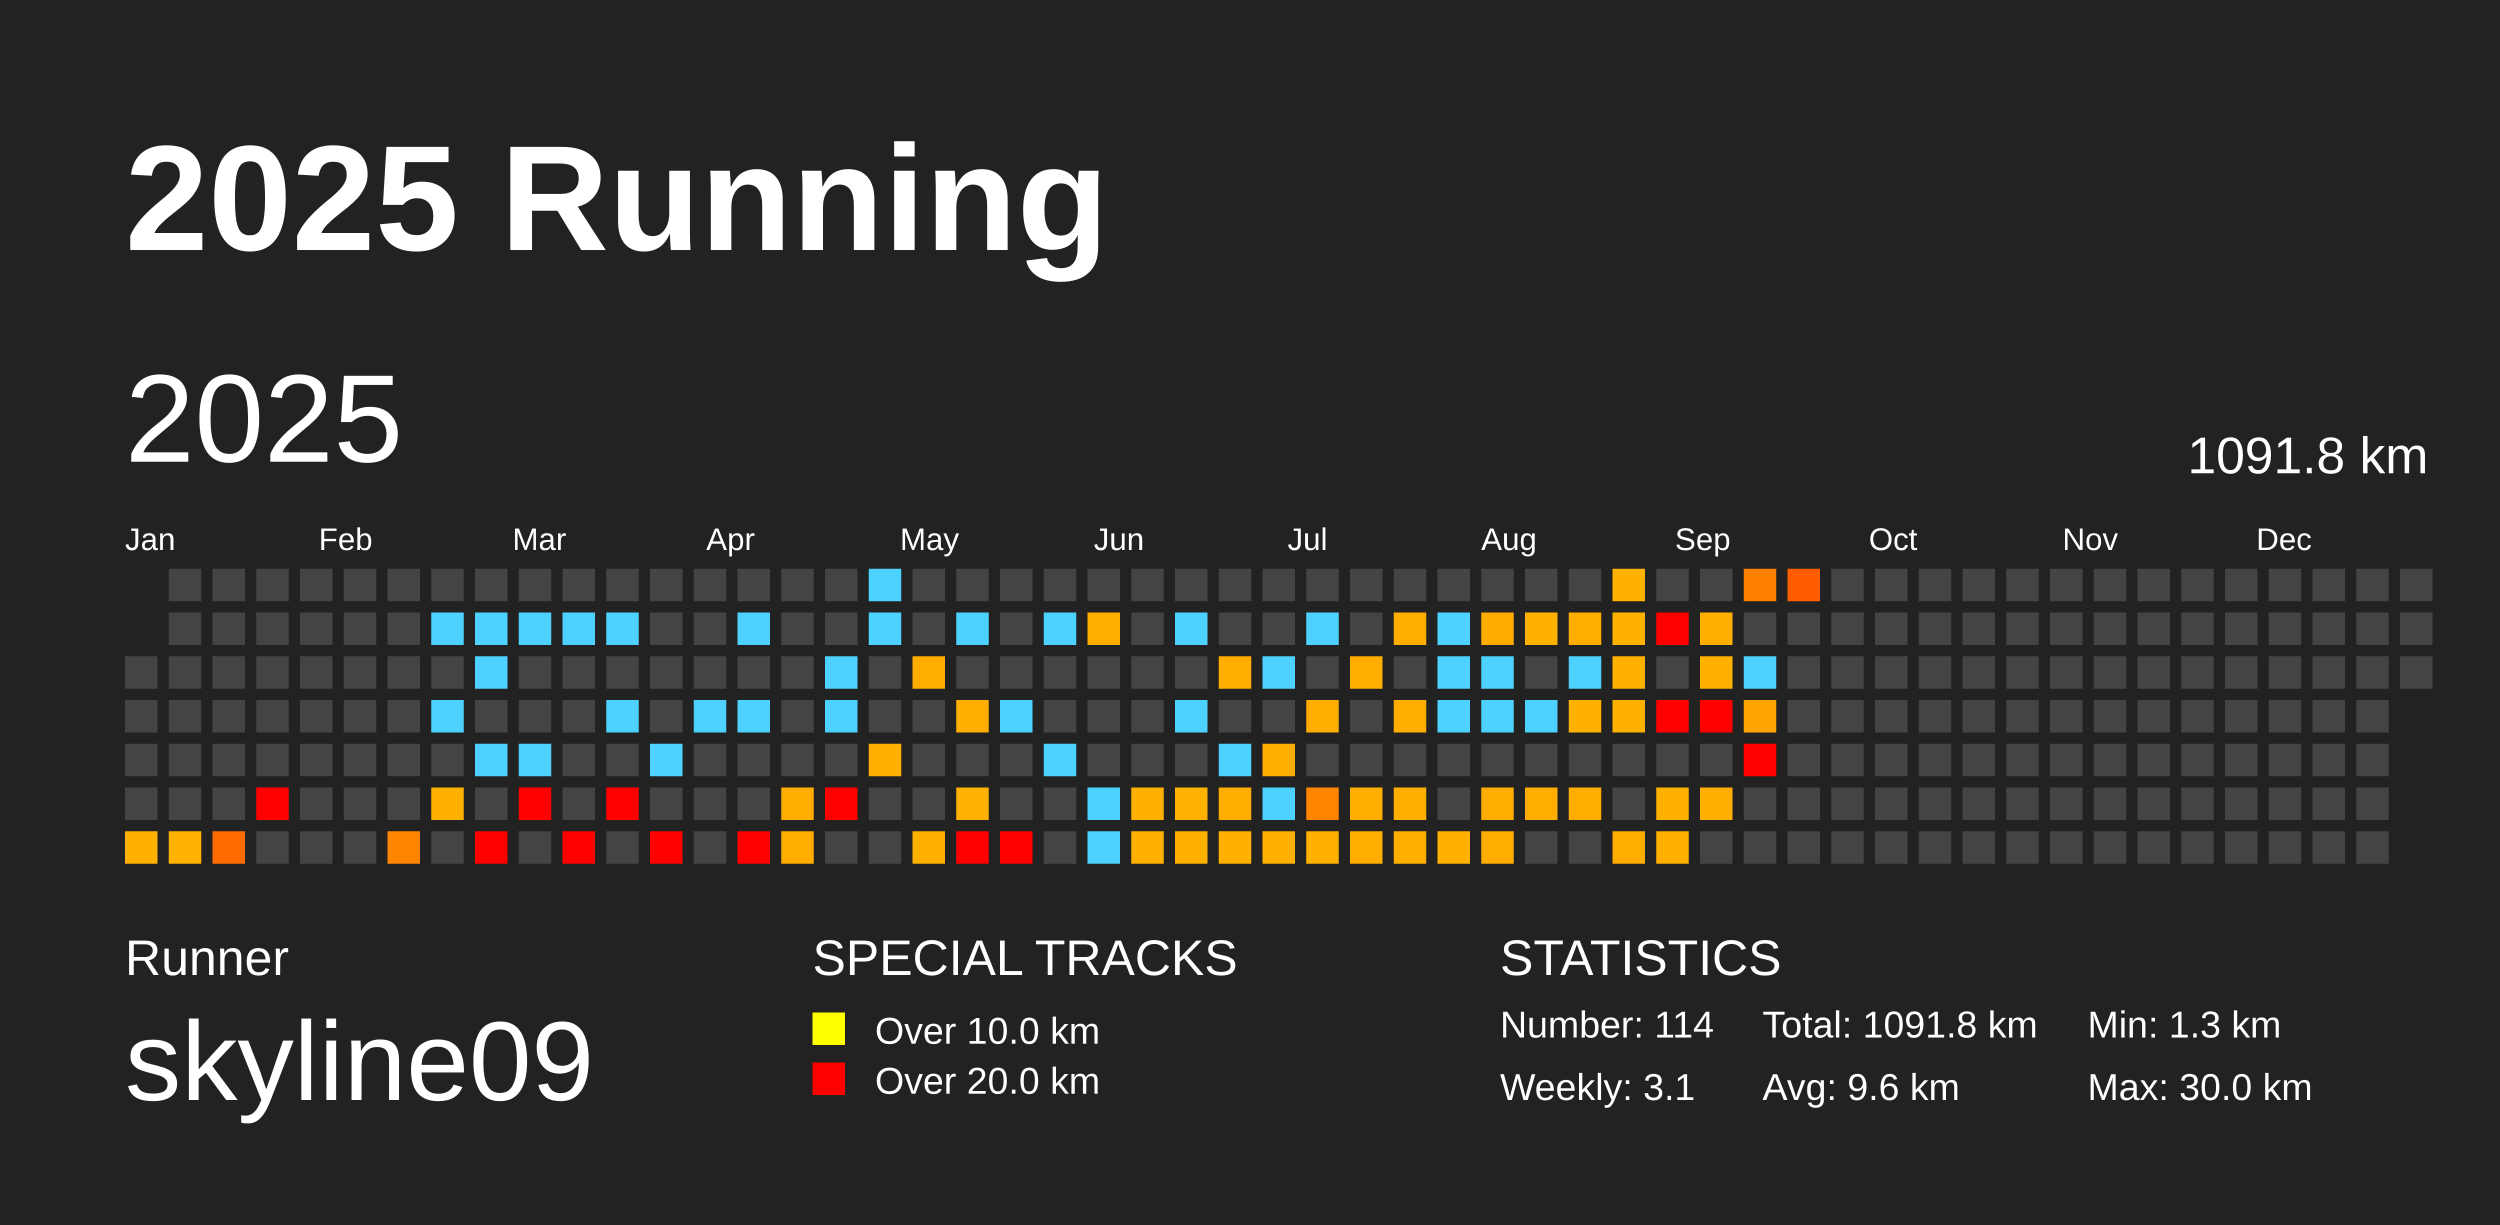
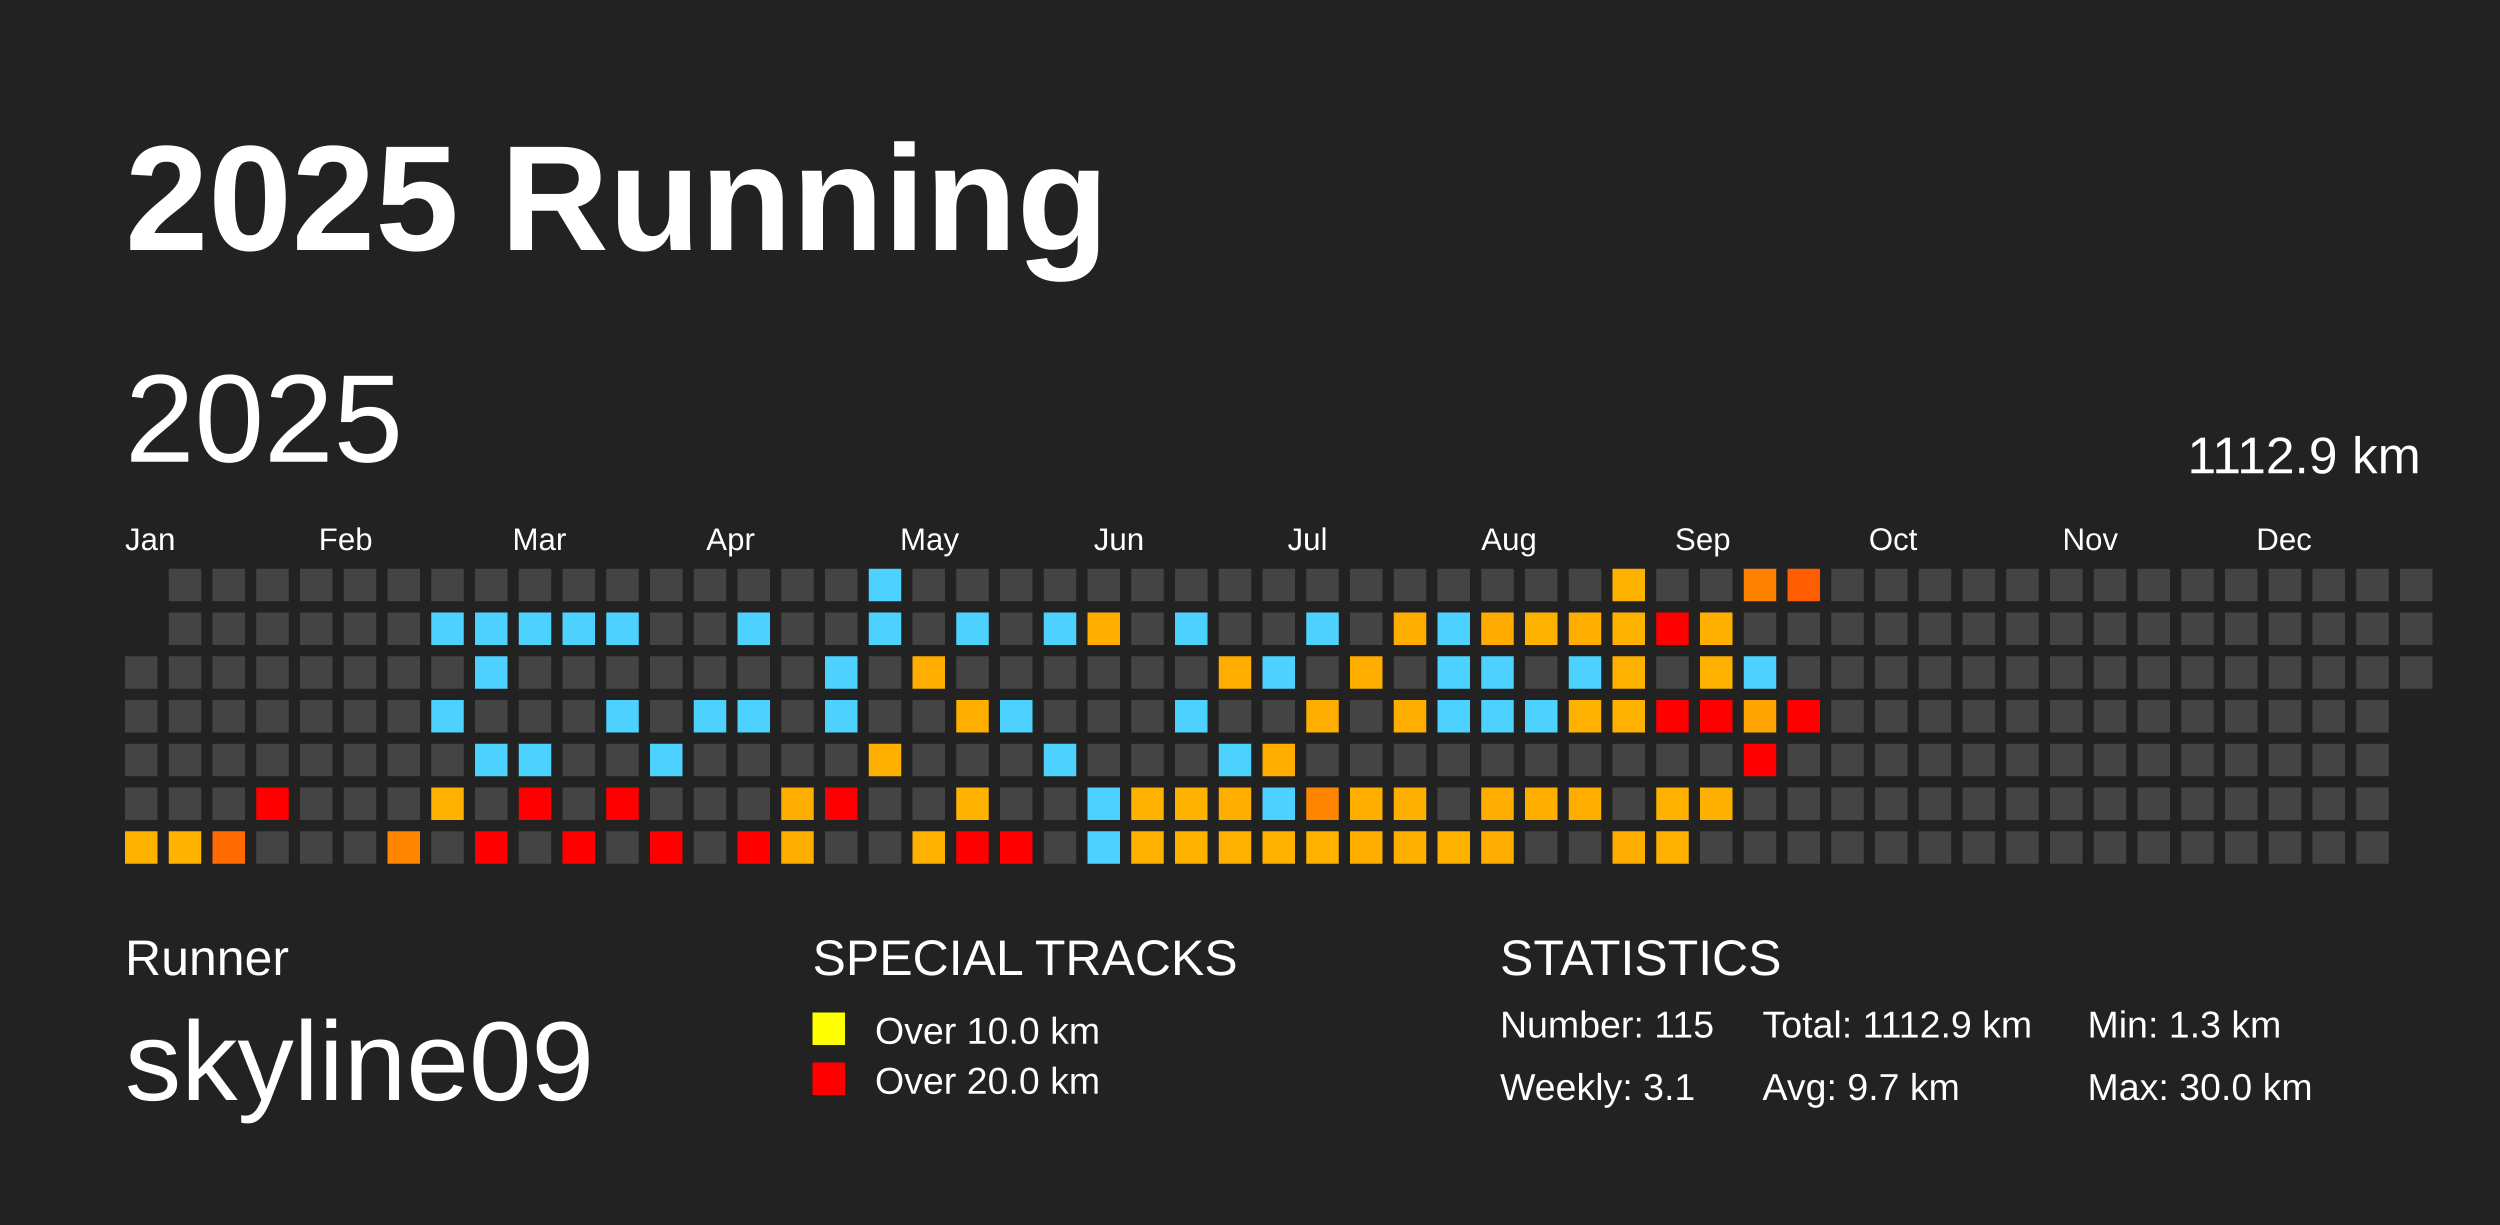
<svg xmlns="http://www.w3.org/2000/svg" baseProfile="full" height="98mm" version="1.1" viewBox="0,0,200,98" width="200mm">
  <defs />
  <rect fill="#222222" height="98" width="200" x="0" y="0" />
  <text fill="#FFFFFF" style="font-size:12px; font-family:Arial; font-weight:bold;" x="10" y="20">2025 Running</text>
  <text fill="#FFFFFF" style="font-size:4px; font-family:Arial" x="10" y="78">Runner</text>
  <text fill="#FFFFFF" style="font-size:9px; font-family:Arial" x="10" y="88">skyline09</text>
  <text fill="#FFFFFF" style="font-size:4px; font-family:Arial" x="65" y="78">SPECIAL TRACKS</text>
  <rect fill="yellow" height="2.6" width="2.6" x="65" y="81" />
  <text fill="#FFFFFF" style="font-size:3px; font-family:Arial" x="70" y="83.5">Over 10.0 km</text>
  <rect fill="red" height="2.6" width="2.6" x="65" y="85" />
  <text fill="#FFFFFF" style="font-size:3px; font-family:Arial" x="70" y="87.5">Over 20.0 km</text>
  <text fill="#FFFFFF" style="font-size:4px; font-family:Arial" x="120" y="78">STATISTICS</text>
-   <text fill="#FFFFFF" style="font-size:3px; font-family:Arial" x="120" y="83">Number: 114</text>
+   <text fill="#FFFFFF" style="font-size:3px; font-family:Arial" x="120" y="83">Number: 115</text>
  <text fill="#FFFFFF" style="font-size:3px; font-family:Arial" x="120" y="88">Weekly: 3.1</text>
-   <text fill="#FFFFFF" style="font-size:3px; font-family:Arial" x="141" y="83">Total: 1091.8 km</text>
-   <text fill="#FFFFFF" style="font-size:3px; font-family:Arial" x="141" y="88">Avg: 9.6 km</text>
+   <text fill="#FFFFFF" style="font-size:3px; font-family:Arial" x="141" y="83">Total: 1112.9 km</text>
+   <text fill="#FFFFFF" style="font-size:3px; font-family:Arial" x="141" y="88">Avg: 9.7 km</text>
  <text fill="#FFFFFF" style="font-size:3px; font-family:Arial" x="167" y="83">Min: 1.3 km</text>
  <text fill="#FFFFFF" style="font-size:3px; font-family:Arial" x="167" y="88">Max: 30.0 km</text>
  <text dominant-baseline="hanging" fill="#FFFFFF" style="font-size:10.0px; font-family:Arial;" x="10" y="30">2025</text>
-   <text dominant-baseline="hanging" fill="#FFFFFF" style="font-size:4.125px; font-family:Arial;" x="175" y="35">1091.8 km</text>
+   <text dominant-baseline="hanging" fill="#FFFFFF" style="font-size:4.125px; font-family:Arial;" x="175" y="35">1112.9 km</text>
  <text fill="#FFFFFF" style="font-size:2.5px; font-family:Arial" x="10.0" y="44">Jan</text>
  <text fill="#FFFFFF" style="font-size:2.5px; font-family:Arial" x="25.5" y="44">Feb</text>
  <text fill="#FFFFFF" style="font-size:2.5px; font-family:Arial" x="41.0" y="44">Mar</text>
  <text fill="#FFFFFF" style="font-size:2.5px; font-family:Arial" x="56.5" y="44">Apr</text>
  <text fill="#FFFFFF" style="font-size:2.5px; font-family:Arial" x="72.0" y="44">May</text>
  <text fill="#FFFFFF" style="font-size:2.5px; font-family:Arial" x="87.5" y="44">Jun</text>
  <text fill="#FFFFFF" style="font-size:2.5px; font-family:Arial" x="103.0" y="44">Jul</text>
  <text fill="#FFFFFF" style="font-size:2.5px; font-family:Arial" x="118.5" y="44">Aug</text>
  <text fill="#FFFFFF" style="font-size:2.5px; font-family:Arial" x="134.0" y="44">Sep</text>
  <text fill="#FFFFFF" style="font-size:2.5px; font-family:Arial" x="149.5" y="44">Oct</text>
  <text fill="#FFFFFF" style="font-size:2.5px; font-family:Arial" x="165.0" y="44">Nov</text>
  <text fill="#FFFFFF" style="font-size:2.5px; font-family:Arial" x="180.5" y="44">Dec</text>
  <rect fill="#444444" height="2.6" width="2.6" x="10.0" y="52.5" />
  <rect fill="#444444" height="2.6" width="2.6" x="10.0" y="56.0" />
  <rect fill="#444444" height="2.6" width="2.6" x="10.0" y="59.5" />
  <rect fill="#444444" height="2.6" width="2.6" x="10.0" y="63.0" />
  <rect fill="#ffb100" height="2.6" width="2.6" x="10.0" y="66.5" />
  <rect fill="#444444" height="2.6" width="2.6" x="13.5" y="45.5" />
  <rect fill="#444444" height="2.6" width="2.6" x="13.5" y="49.0" />
  <rect fill="#444444" height="2.6" width="2.6" x="13.5" y="52.5" />
  <rect fill="#444444" height="2.6" width="2.6" x="13.5" y="56.0" />
  <rect fill="#444444" height="2.6" width="2.6" x="13.5" y="59.5" />
  <rect fill="#444444" height="2.6" width="2.6" x="13.5" y="63.0" />
  <rect fill="#ffb200" height="2.6" width="2.6" x="13.5" y="66.5" />
  <rect fill="#444444" height="2.6" width="2.6" x="17.0" y="45.5" />
  <rect fill="#444444" height="2.6" width="2.6" x="17.0" y="49.0" />
  <rect fill="#444444" height="2.6" width="2.6" x="17.0" y="52.5" />
  <rect fill="#444444" height="2.6" width="2.6" x="17.0" y="56.0" />
  <rect fill="#444444" height="2.6" width="2.6" x="17.0" y="59.5" />
  <rect fill="#444444" height="2.6" width="2.6" x="17.0" y="63.0" />
  <rect fill="#ff6b00" height="2.6" width="2.6" x="17.0" y="66.5" />
  <rect fill="#444444" height="2.6" width="2.6" x="20.5" y="45.5" />
  <rect fill="#444444" height="2.6" width="2.6" x="20.5" y="49.0" />
  <rect fill="#444444" height="2.6" width="2.6" x="20.5" y="52.5" />
  <rect fill="#444444" height="2.6" width="2.6" x="20.5" y="56.0" />
  <rect fill="#444444" height="2.6" width="2.6" x="20.5" y="59.5" />
  <rect fill="red" height="2.6" width="2.6" x="20.5" y="63.0" />
  <rect fill="#444444" height="2.6" width="2.6" x="20.5" y="66.5" />
  <rect fill="#444444" height="2.6" width="2.6" x="24.0" y="45.5" />
  <rect fill="#444444" height="2.6" width="2.6" x="24.0" y="49.0" />
  <rect fill="#444444" height="2.6" width="2.6" x="24.0" y="52.5" />
  <rect fill="#444444" height="2.6" width="2.6" x="24.0" y="56.0" />
  <rect fill="#444444" height="2.6" width="2.6" x="24.0" y="59.5" />
  <rect fill="#444444" height="2.6" width="2.6" x="24.0" y="63.0" />
  <rect fill="#444444" height="2.6" width="2.6" x="24.0" y="66.5" />
  <rect fill="#444444" height="2.6" width="2.6" x="27.5" y="45.5" />
  <rect fill="#444444" height="2.6" width="2.6" x="27.5" y="49.0" />
  <rect fill="#444444" height="2.6" width="2.6" x="27.5" y="52.5" />
  <rect fill="#444444" height="2.6" width="2.6" x="27.5" y="56.0" />
  <rect fill="#444444" height="2.6" width="2.6" x="27.5" y="59.5" />
  <rect fill="#444444" height="2.6" width="2.6" x="27.5" y="63.0" />
  <rect fill="#444444" height="2.6" width="2.6" x="27.5" y="66.5" />
  <rect fill="#444444" height="2.6" width="2.6" x="31.0" y="45.5" />
  <rect fill="#444444" height="2.6" width="2.6" x="31.0" y="49.0" />
  <rect fill="#444444" height="2.6" width="2.6" x="31.0" y="52.5" />
  <rect fill="#444444" height="2.6" width="2.6" x="31.0" y="56.0" />
  <rect fill="#444444" height="2.6" width="2.6" x="31.0" y="59.5" />
  <rect fill="#444444" height="2.6" width="2.6" x="31.0" y="63.0" />
  <rect fill="#ff8500" height="2.6" width="2.6" x="31.0" y="66.5" />
  <rect fill="#444444" height="2.6" width="2.6" x="34.5" y="45.5" />
  <rect fill="#4dd2ff" height="2.6" width="2.6" x="34.5" y="49.0" />
  <rect fill="#444444" height="2.6" width="2.6" x="34.5" y="52.5" />
  <rect fill="#4dd2ff" height="2.6" width="2.6" x="34.5" y="56.0" />
  <rect fill="#444444" height="2.6" width="2.6" x="34.5" y="59.5" />
  <rect fill="#ffb100" height="2.6" width="2.6" x="34.5" y="63.0" />
  <rect fill="#444444" height="2.6" width="2.6" x="34.5" y="66.5" />
  <rect fill="#444444" height="2.6" width="2.6" x="38.0" y="45.5" />
  <rect fill="#4dd2ff" height="2.6" width="2.6" x="38.0" y="49.0" />
  <rect fill="#4dd2ff" height="2.6" width="2.6" x="38.0" y="52.5" />
  <rect fill="#444444" height="2.6" width="2.6" x="38.0" y="56.0" />
  <rect fill="#4dd2ff" height="2.6" width="2.6" x="38.0" y="59.5" />
  <rect fill="#444444" height="2.6" width="2.6" x="38.0" y="63.0" />
  <rect fill="red" height="2.6" width="2.6" x="38.0" y="66.5" />
  <rect fill="#444444" height="2.6" width="2.6" x="41.5" y="45.5" />
  <rect fill="#4dd2ff" height="2.6" width="2.6" x="41.5" y="49.0" />
  <rect fill="#444444" height="2.6" width="2.6" x="41.5" y="52.5" />
  <rect fill="#444444" height="2.6" width="2.6" x="41.5" y="56.0" />
  <rect fill="#4dd2ff" height="2.6" width="2.6" x="41.5" y="59.5" />
  <rect fill="red" height="2.6" width="2.6" x="41.5" y="63.0" />
  <rect fill="#444444" height="2.6" width="2.6" x="41.5" y="66.5" />
  <rect fill="#444444" height="2.6" width="2.6" x="45.0" y="45.5" />
  <rect fill="#4dd2ff" height="2.6" width="2.6" x="45.0" y="49.0" />
  <rect fill="#444444" height="2.6" width="2.6" x="45.0" y="52.5" />
  <rect fill="#444444" height="2.6" width="2.6" x="45.0" y="56.0" />
  <rect fill="#444444" height="2.6" width="2.6" x="45.0" y="59.5" />
  <rect fill="#444444" height="2.6" width="2.6" x="45.0" y="63.0" />
  <rect fill="red" height="2.6" width="2.6" x="45.0" y="66.5" />
  <rect fill="#444444" height="2.6" width="2.6" x="48.5" y="45.5" />
  <rect fill="#4dd2ff" height="2.6" width="2.6" x="48.5" y="49.0" />
  <rect fill="#444444" height="2.6" width="2.6" x="48.5" y="52.5" />
  <rect fill="#4dd2ff" height="2.6" width="2.6" x="48.5" y="56.0" />
  <rect fill="#444444" height="2.6" width="2.6" x="48.5" y="59.5" />
  <rect fill="red" height="2.6" width="2.6" x="48.5" y="63.0" />
  <rect fill="#444444" height="2.6" width="2.6" x="48.5" y="66.5" />
  <rect fill="#444444" height="2.6" width="2.6" x="52.0" y="45.5" />
  <rect fill="#444444" height="2.6" width="2.6" x="52.0" y="49.0" />
  <rect fill="#444444" height="2.6" width="2.6" x="52.0" y="52.5" />
  <rect fill="#444444" height="2.6" width="2.6" x="52.0" y="56.0" />
  <rect fill="#4dd2ff" height="2.6" width="2.6" x="52.0" y="59.5" />
  <rect fill="#444444" height="2.6" width="2.6" x="52.0" y="63.0" />
  <rect fill="red" height="2.6" width="2.6" x="52.0" y="66.5" />
  <rect fill="#444444" height="2.6" width="2.6" x="55.5" y="45.5" />
  <rect fill="#444444" height="2.6" width="2.6" x="55.5" y="49.0" />
  <rect fill="#444444" height="2.6" width="2.6" x="55.5" y="52.5" />
  <rect fill="#4dd2ff" height="2.6" width="2.6" x="55.5" y="56.0" />
  <rect fill="#444444" height="2.6" width="2.6" x="55.5" y="59.5" />
  <rect fill="#444444" height="2.6" width="2.6" x="55.5" y="63.0" />
  <rect fill="#444444" height="2.6" width="2.6" x="55.5" y="66.5" />
  <rect fill="#444444" height="2.6" width="2.6" x="59.0" y="45.5" />
  <rect fill="#4dd2ff" height="2.6" width="2.6" x="59.0" y="49.0" />
  <rect fill="#444444" height="2.6" width="2.6" x="59.0" y="52.5" />
  <rect fill="#4dd2ff" height="2.6" width="2.6" x="59.0" y="56.0" />
  <rect fill="#444444" height="2.6" width="2.6" x="59.0" y="59.5" />
  <rect fill="#444444" height="2.6" width="2.6" x="59.0" y="63.0" />
  <rect fill="red" height="2.6" width="2.6" x="59.0" y="66.5" />
  <rect fill="#444444" height="2.6" width="2.6" x="62.5" y="45.5" />
  <rect fill="#444444" height="2.6" width="2.6" x="62.5" y="49.0" />
  <rect fill="#444444" height="2.6" width="2.6" x="62.5" y="52.5" />
  <rect fill="#444444" height="2.6" width="2.6" x="62.5" y="56.0" />
  <rect fill="#444444" height="2.6" width="2.6" x="62.5" y="59.5" />
  <rect fill="#ffad00" height="2.6" width="2.6" x="62.5" y="63.0" />
  <rect fill="#ffae00" height="2.6" width="2.6" x="62.5" y="66.5" />
  <rect fill="#444444" height="2.6" width="2.6" x="66.0" y="45.5" />
  <rect fill="#444444" height="2.6" width="2.6" x="66.0" y="49.0" />
  <rect fill="#4dd2ff" height="2.6" width="2.6" x="66.0" y="52.5" />
  <rect fill="#4dd2ff" height="2.6" width="2.6" x="66.0" y="56.0" />
  <rect fill="#444444" height="2.6" width="2.6" x="66.0" y="59.5" />
  <rect fill="red" height="2.6" width="2.6" x="66.0" y="63.0" />
  <rect fill="#444444" height="2.6" width="2.6" x="66.0" y="66.5" />
  <rect fill="#4dd2ff" height="2.6" width="2.6" x="69.5" y="45.5" />
  <rect fill="#4dd2ff" height="2.6" width="2.6" x="69.5" y="49.0" />
  <rect fill="#444444" height="2.6" width="2.6" x="69.5" y="52.5" />
  <rect fill="#444444" height="2.6" width="2.6" x="69.5" y="56.0" />
  <rect fill="#ffaf00" height="2.6" width="2.6" x="69.5" y="59.5" />
  <rect fill="#444444" height="2.6" width="2.6" x="69.5" y="63.0" />
  <rect fill="#444444" height="2.6" width="2.6" x="69.5" y="66.5" />
  <rect fill="#444444" height="2.6" width="2.6" x="73.0" y="45.5" />
  <rect fill="#444444" height="2.6" width="2.6" x="73.0" y="49.0" />
  <rect fill="#ffae00" height="2.6" width="2.6" x="73.0" y="52.5" />
  <rect fill="#444444" height="2.6" width="2.6" x="73.0" y="56.0" />
  <rect fill="#444444" height="2.6" width="2.6" x="73.0" y="59.5" />
  <rect fill="#444444" height="2.6" width="2.6" x="73.0" y="63.0" />
  <rect fill="#ffb100" height="2.6" width="2.6" x="73.0" y="66.5" />
  <rect fill="#444444" height="2.6" width="2.6" x="76.5" y="45.5" />
  <rect fill="#4dd2ff" height="2.6" width="2.6" x="76.5" y="49.0" />
  <rect fill="#444444" height="2.6" width="2.6" x="76.5" y="52.5" />
  <rect fill="#ffae00" height="2.6" width="2.6" x="76.5" y="56.0" />
  <rect fill="#444444" height="2.6" width="2.6" x="76.5" y="59.5" />
  <rect fill="#ffb200" height="2.6" width="2.6" x="76.5" y="63.0" />
  <rect fill="red" height="2.6" width="2.6" x="76.5" y="66.5" />
  <rect fill="#444444" height="2.6" width="2.6" x="80.0" y="45.5" />
  <rect fill="#444444" height="2.6" width="2.6" x="80.0" y="49.0" />
  <rect fill="#444444" height="2.6" width="2.6" x="80.0" y="52.5" />
  <rect fill="#4dd2ff" height="2.6" width="2.6" x="80.0" y="56.0" />
  <rect fill="#444444" height="2.6" width="2.6" x="80.0" y="59.5" />
  <rect fill="#444444" height="2.6" width="2.6" x="80.0" y="63.0" />
  <rect fill="red" height="2.6" width="2.6" x="80.0" y="66.5" />
  <rect fill="#444444" height="2.6" width="2.6" x="83.5" y="45.5" />
  <rect fill="#4dd2ff" height="2.6" width="2.6" x="83.5" y="49.0" />
  <rect fill="#444444" height="2.6" width="2.6" x="83.5" y="52.5" />
  <rect fill="#444444" height="2.6" width="2.6" x="83.5" y="56.0" />
  <rect fill="#4dd2ff" height="2.6" width="2.6" x="83.5" y="59.5" />
  <rect fill="#444444" height="2.6" width="2.6" x="83.5" y="63.0" />
  <rect fill="#444444" height="2.6" width="2.6" x="83.5" y="66.5" />
  <rect fill="#444444" height="2.6" width="2.6" x="87.0" y="45.5" />
  <rect fill="#ffae00" height="2.6" width="2.6" x="87.0" y="49.0" />
  <rect fill="#444444" height="2.6" width="2.6" x="87.0" y="52.5" />
  <rect fill="#444444" height="2.6" width="2.6" x="87.0" y="56.0" />
  <rect fill="#444444" height="2.6" width="2.6" x="87.0" y="59.5" />
  <rect fill="#4dd2ff" height="2.6" width="2.6" x="87.0" y="63.0" />
  <rect fill="#4dd2ff" height="2.6" width="2.6" x="87.0" y="66.5" />
  <rect fill="#444444" height="2.6" width="2.6" x="90.5" y="45.5" />
  <rect fill="#444444" height="2.6" width="2.6" x="90.5" y="49.0" />
  <rect fill="#444444" height="2.6" width="2.6" x="90.5" y="52.5" />
  <rect fill="#444444" height="2.6" width="2.6" x="90.5" y="56.0" />
  <rect fill="#444444" height="2.6" width="2.6" x="90.5" y="59.5" />
  <rect fill="#ffb100" height="2.6" width="2.6" x="90.5" y="63.0" />
  <rect fill="#ffb100" height="2.6" width="2.6" x="90.5" y="66.5" />
  <rect fill="#444444" height="2.6" width="2.6" x="94.0" y="45.5" />
  <rect fill="#4dd2ff" height="2.6" width="2.6" x="94.0" y="49.0" />
  <rect fill="#444444" height="2.6" width="2.6" x="94.0" y="52.5" />
  <rect fill="#4dd2ff" height="2.6" width="2.6" x="94.0" y="56.0" />
  <rect fill="#444444" height="2.6" width="2.6" x="94.0" y="59.5" />
  <rect fill="#ffb200" height="2.6" width="2.6" x="94.0" y="63.0" />
  <rect fill="#ffb100" height="2.6" width="2.6" x="94.0" y="66.5" />
  <rect fill="#444444" height="2.6" width="2.6" x="97.5" y="45.5" />
  <rect fill="#444444" height="2.6" width="2.6" x="97.5" y="49.0" />
  <rect fill="#ffae00" height="2.6" width="2.6" x="97.5" y="52.5" />
  <rect fill="#444444" height="2.6" width="2.6" x="97.5" y="56.0" />
  <rect fill="#4dd2ff" height="2.6" width="2.6" x="97.5" y="59.5" />
  <rect fill="#ffae00" height="2.6" width="2.6" x="97.5" y="63.0" />
  <rect fill="#ffb000" height="2.6" width="2.6" x="97.5" y="66.5" />
  <rect fill="#444444" height="2.6" width="2.6" x="101.0" y="45.5" />
  <rect fill="#444444" height="2.6" width="2.6" x="101.0" y="49.0" />
  <rect fill="#4dd2ff" height="2.6" width="2.6" x="101.0" y="52.5" />
  <rect fill="#444444" height="2.6" width="2.6" x="101.0" y="56.0" />
  <rect fill="#ffae00" height="2.6" width="2.6" x="101.0" y="59.5" />
  <rect fill="#4dd2ff" height="2.6" width="2.6" x="101.0" y="63.0" />
  <rect fill="#ffb000" height="2.6" width="2.6" x="101.0" y="66.5" />
  <rect fill="#444444" height="2.6" width="2.6" x="104.5" y="45.5" />
  <rect fill="#4dd2ff" height="2.6" width="2.6" x="104.5" y="49.0" />
  <rect fill="#444444" height="2.6" width="2.6" x="104.5" y="52.5" />
  <rect fill="#ffae00" height="2.6" width="2.6" x="104.5" y="56.0" />
  <rect fill="#444444" height="2.6" width="2.6" x="104.5" y="59.5" />
  <rect fill="#ff8500" height="2.6" width="2.6" x="104.5" y="63.0" />
  <rect fill="#ffb100" height="2.6" width="2.6" x="104.5" y="66.5" />
  <rect fill="#444444" height="2.6" width="2.6" x="108.0" y="45.5" />
  <rect fill="#444444" height="2.6" width="2.6" x="108.0" y="49.0" />
  <rect fill="#ffae00" height="2.6" width="2.6" x="108.0" y="52.5" />
  <rect fill="#444444" height="2.6" width="2.6" x="108.0" y="56.0" />
  <rect fill="#444444" height="2.6" width="2.6" x="108.0" y="59.5" />
  <rect fill="#ffae00" height="2.6" width="2.6" x="108.0" y="63.0" />
  <rect fill="#ffae00" height="2.6" width="2.6" x="108.0" y="66.5" />
  <rect fill="#444444" height="2.6" width="2.6" x="111.5" y="45.5" />
  <rect fill="#ffae00" height="2.6" width="2.6" x="111.5" y="49.0" />
  <rect fill="#444444" height="2.6" width="2.6" x="111.5" y="52.5" />
  <rect fill="#ffae00" height="2.6" width="2.6" x="111.5" y="56.0" />
  <rect fill="#444444" height="2.6" width="2.6" x="111.5" y="59.5" />
  <rect fill="#ffaf00" height="2.6" width="2.6" x="111.5" y="63.0" />
  <rect fill="#ffaf00" height="2.6" width="2.6" x="111.5" y="66.5" />
  <rect fill="#444444" height="2.6" width="2.6" x="115.0" y="45.5" />
  <rect fill="#4dd2ff" height="2.6" width="2.6" x="115.0" y="49.0" />
  <rect fill="#4dd2ff" height="2.6" width="2.6" x="115.0" y="52.5" />
  <rect fill="#4dd2ff" height="2.6" width="2.6" x="115.0" y="56.0" />
  <rect fill="#444444" height="2.6" width="2.6" x="115.0" y="59.5" />
  <rect fill="#444444" height="2.6" width="2.6" x="115.0" y="63.0" />
  <rect fill="#ffb100" height="2.6" width="2.6" x="115.0" y="66.5" />
  <rect fill="#444444" height="2.6" width="2.6" x="118.5" y="45.5" />
  <rect fill="#ffab00" height="2.6" width="2.6" x="118.5" y="49.0" />
  <rect fill="#4dd2ff" height="2.6" width="2.6" x="118.5" y="52.5" />
  <rect fill="#4dd2ff" height="2.6" width="2.6" x="118.5" y="56.0" />
  <rect fill="#444444" height="2.6" width="2.6" x="118.5" y="59.5" />
  <rect fill="#ffad00" height="2.6" width="2.6" x="118.5" y="63.0" />
  <rect fill="#ffad00" height="2.6" width="2.6" x="118.5" y="66.5" />
  <rect fill="#444444" height="2.6" width="2.6" x="122.0" y="45.5" />
  <rect fill="#ffb100" height="2.6" width="2.6" x="122.0" y="49.0" />
  <rect fill="#444444" height="2.6" width="2.6" x="122.0" y="52.5" />
  <rect fill="#4dd2ff" height="2.6" width="2.6" x="122.0" y="56.0" />
  <rect fill="#444444" height="2.6" width="2.6" x="122.0" y="59.5" />
  <rect fill="#ffae00" height="2.6" width="2.6" x="122.0" y="63.0" />
  <rect fill="#444444" height="2.6" width="2.6" x="122.0" y="66.5" />
  <rect fill="#444444" height="2.6" width="2.6" x="125.5" y="45.5" />
  <rect fill="#ffae00" height="2.6" width="2.6" x="125.5" y="49.0" />
  <rect fill="#4dd2ff" height="2.6" width="2.6" x="125.5" y="52.5" />
  <rect fill="#ffb100" height="2.6" width="2.6" x="125.5" y="56.0" />
  <rect fill="#444444" height="2.6" width="2.6" x="125.5" y="59.5" />
  <rect fill="#ffae00" height="2.6" width="2.6" x="125.5" y="63.0" />
  <rect fill="#444444" height="2.6" width="2.6" x="125.5" y="66.5" />
  <rect fill="#ffb100" height="2.6" width="2.6" x="129.0" y="45.5" />
  <rect fill="#ffb100" height="2.6" width="2.6" x="129.0" y="49.0" />
  <rect fill="#ffb100" height="2.6" width="2.6" x="129.0" y="52.5" />
  <rect fill="#ffb100" height="2.6" width="2.6" x="129.0" y="56.0" />
  <rect fill="#444444" height="2.6" width="2.6" x="129.0" y="59.5" />
  <rect fill="#444444" height="2.6" width="2.6" x="129.0" y="63.0" />
  <rect fill="#ffad00" height="2.6" width="2.6" x="129.0" y="66.5" />
  <rect fill="#444444" height="2.6" width="2.6" x="132.5" y="45.5" />
  <rect fill="red" height="2.6" width="2.6" x="132.5" y="49.0" />
  <rect fill="#444444" height="2.6" width="2.6" x="132.5" y="52.5" />
  <rect fill="red" height="2.6" width="2.6" x="132.5" y="56.0" />
  <rect fill="#444444" height="2.6" width="2.6" x="132.5" y="59.5" />
  <rect fill="#ffb100" height="2.6" width="2.6" x="132.5" y="63.0" />
  <rect fill="#ffb000" height="2.6" width="2.6" x="132.5" y="66.5" />
  <rect fill="#444444" height="2.6" width="2.6" x="136.0" y="45.5" />
  <rect fill="#ffaf00" height="2.6" width="2.6" x="136.0" y="49.0" />
  <rect fill="#ffb100" height="2.6" width="2.6" x="136.0" y="52.5" />
  <rect fill="red" height="2.6" width="2.6" x="136.0" y="56.0" />
  <rect fill="#444444" height="2.6" width="2.6" x="136.0" y="59.5" />
  <rect fill="#ffaf00" height="2.6" width="2.6" x="136.0" y="63.0" />
  <rect fill="#444444" height="2.6" width="2.6" x="136.0" y="66.5" />
  <rect fill="#ff8100" height="2.6" width="2.6" x="139.5" y="45.5" />
  <rect fill="#444444" height="2.6" width="2.6" x="139.5" y="49.0" />
  <rect fill="#4dd2ff" height="2.6" width="2.6" x="139.5" y="52.5" />
  <rect fill="#ffa400" height="2.6" width="2.6" x="139.5" y="56.0" />
  <rect fill="red" height="2.6" width="2.6" x="139.5" y="59.5" />
  <rect fill="#444444" height="2.6" width="2.6" x="139.5" y="63.0" />
  <rect fill="#444444" height="2.6" width="2.6" x="139.5" y="66.5" />
  <rect fill="#ff5d00" height="2.6" width="2.6" x="143.0" y="45.5" />
  <rect fill="#444444" height="2.6" width="2.6" x="143.0" y="49.0" />
  <rect fill="#444444" height="2.6" width="2.6" x="143.0" y="52.5" />
-   <rect fill="#444444" height="2.6" width="2.6" x="143.0" y="56.0" />
+   <rect fill="red" height="2.6" width="2.6" x="143.0" y="56.0" />
  <rect fill="#444444" height="2.6" width="2.6" x="143.0" y="59.5" />
  <rect fill="#444444" height="2.6" width="2.6" x="143.0" y="63.0" />
  <rect fill="#444444" height="2.6" width="2.6" x="143.0" y="66.5" />
  <rect fill="#444444" height="2.6" width="2.6" x="146.5" y="45.5" />
  <rect fill="#444444" height="2.6" width="2.6" x="146.5" y="49.0" />
  <rect fill="#444444" height="2.6" width="2.6" x="146.5" y="52.5" />
  <rect fill="#444444" height="2.6" width="2.6" x="146.5" y="56.0" />
  <rect fill="#444444" height="2.6" width="2.6" x="146.5" y="59.5" />
  <rect fill="#444444" height="2.6" width="2.6" x="146.5" y="63.0" />
  <rect fill="#444444" height="2.6" width="2.6" x="146.5" y="66.5" />
  <rect fill="#444444" height="2.6" width="2.6" x="150.0" y="45.5" />
  <rect fill="#444444" height="2.6" width="2.6" x="150.0" y="49.0" />
  <rect fill="#444444" height="2.6" width="2.6" x="150.0" y="52.5" />
  <rect fill="#444444" height="2.6" width="2.6" x="150.0" y="56.0" />
  <rect fill="#444444" height="2.6" width="2.6" x="150.0" y="59.5" />
  <rect fill="#444444" height="2.6" width="2.6" x="150.0" y="63.0" />
  <rect fill="#444444" height="2.6" width="2.6" x="150.0" y="66.5" />
  <rect fill="#444444" height="2.6" width="2.6" x="153.5" y="45.5" />
  <rect fill="#444444" height="2.6" width="2.6" x="153.5" y="49.0" />
  <rect fill="#444444" height="2.6" width="2.6" x="153.5" y="52.5" />
  <rect fill="#444444" height="2.6" width="2.6" x="153.5" y="56.0" />
  <rect fill="#444444" height="2.6" width="2.6" x="153.5" y="59.5" />
  <rect fill="#444444" height="2.6" width="2.6" x="153.5" y="63.0" />
  <rect fill="#444444" height="2.6" width="2.6" x="153.5" y="66.5" />
  <rect fill="#444444" height="2.6" width="2.6" x="157.0" y="45.5" />
  <rect fill="#444444" height="2.6" width="2.6" x="157.0" y="49.0" />
  <rect fill="#444444" height="2.6" width="2.6" x="157.0" y="52.5" />
  <rect fill="#444444" height="2.6" width="2.6" x="157.0" y="56.0" />
  <rect fill="#444444" height="2.6" width="2.6" x="157.0" y="59.5" />
  <rect fill="#444444" height="2.6" width="2.6" x="157.0" y="63.0" />
  <rect fill="#444444" height="2.6" width="2.6" x="157.0" y="66.5" />
  <rect fill="#444444" height="2.6" width="2.6" x="160.5" y="45.5" />
  <rect fill="#444444" height="2.6" width="2.6" x="160.5" y="49.0" />
  <rect fill="#444444" height="2.6" width="2.6" x="160.5" y="52.5" />
  <rect fill="#444444" height="2.6" width="2.6" x="160.5" y="56.0" />
  <rect fill="#444444" height="2.6" width="2.6" x="160.5" y="59.5" />
  <rect fill="#444444" height="2.6" width="2.6" x="160.5" y="63.0" />
  <rect fill="#444444" height="2.6" width="2.6" x="160.5" y="66.5" />
  <rect fill="#444444" height="2.6" width="2.6" x="164.0" y="45.5" />
  <rect fill="#444444" height="2.6" width="2.6" x="164.0" y="49.0" />
  <rect fill="#444444" height="2.6" width="2.6" x="164.0" y="52.5" />
  <rect fill="#444444" height="2.6" width="2.6" x="164.0" y="56.0" />
  <rect fill="#444444" height="2.6" width="2.6" x="164.0" y="59.5" />
  <rect fill="#444444" height="2.6" width="2.6" x="164.0" y="63.0" />
  <rect fill="#444444" height="2.6" width="2.6" x="164.0" y="66.5" />
  <rect fill="#444444" height="2.6" width="2.6" x="167.5" y="45.5" />
  <rect fill="#444444" height="2.6" width="2.6" x="167.5" y="49.0" />
  <rect fill="#444444" height="2.6" width="2.6" x="167.5" y="52.5" />
  <rect fill="#444444" height="2.6" width="2.6" x="167.5" y="56.0" />
  <rect fill="#444444" height="2.6" width="2.6" x="167.5" y="59.5" />
  <rect fill="#444444" height="2.6" width="2.6" x="167.5" y="63.0" />
  <rect fill="#444444" height="2.6" width="2.6" x="167.5" y="66.5" />
  <rect fill="#444444" height="2.6" width="2.6" x="171.0" y="45.5" />
  <rect fill="#444444" height="2.6" width="2.6" x="171.0" y="49.0" />
  <rect fill="#444444" height="2.6" width="2.6" x="171.0" y="52.5" />
  <rect fill="#444444" height="2.6" width="2.6" x="171.0" y="56.0" />
  <rect fill="#444444" height="2.6" width="2.6" x="171.0" y="59.5" />
  <rect fill="#444444" height="2.6" width="2.6" x="171.0" y="63.0" />
  <rect fill="#444444" height="2.6" width="2.6" x="171.0" y="66.5" />
  <rect fill="#444444" height="2.6" width="2.6" x="174.5" y="45.5" />
  <rect fill="#444444" height="2.6" width="2.6" x="174.5" y="49.0" />
  <rect fill="#444444" height="2.6" width="2.6" x="174.5" y="52.5" />
  <rect fill="#444444" height="2.6" width="2.6" x="174.5" y="56.0" />
  <rect fill="#444444" height="2.6" width="2.6" x="174.5" y="59.5" />
  <rect fill="#444444" height="2.6" width="2.6" x="174.5" y="63.0" />
  <rect fill="#444444" height="2.6" width="2.6" x="174.5" y="66.5" />
  <rect fill="#444444" height="2.6" width="2.6" x="178.0" y="45.5" />
  <rect fill="#444444" height="2.6" width="2.6" x="178.0" y="49.0" />
  <rect fill="#444444" height="2.6" width="2.6" x="178.0" y="52.5" />
  <rect fill="#444444" height="2.6" width="2.6" x="178.0" y="56.0" />
  <rect fill="#444444" height="2.6" width="2.6" x="178.0" y="59.5" />
  <rect fill="#444444" height="2.6" width="2.6" x="178.0" y="63.0" />
  <rect fill="#444444" height="2.6" width="2.6" x="178.0" y="66.5" />
  <rect fill="#444444" height="2.6" width="2.6" x="181.5" y="45.5" />
  <rect fill="#444444" height="2.6" width="2.6" x="181.5" y="49.0" />
  <rect fill="#444444" height="2.6" width="2.6" x="181.5" y="52.5" />
  <rect fill="#444444" height="2.6" width="2.6" x="181.5" y="56.0" />
  <rect fill="#444444" height="2.6" width="2.6" x="181.5" y="59.5" />
  <rect fill="#444444" height="2.6" width="2.6" x="181.5" y="63.0" />
  <rect fill="#444444" height="2.6" width="2.6" x="181.5" y="66.5" />
  <rect fill="#444444" height="2.6" width="2.6" x="185.0" y="45.5" />
  <rect fill="#444444" height="2.6" width="2.6" x="185.0" y="49.0" />
  <rect fill="#444444" height="2.6" width="2.6" x="185.0" y="52.5" />
  <rect fill="#444444" height="2.6" width="2.6" x="185.0" y="56.0" />
  <rect fill="#444444" height="2.6" width="2.6" x="185.0" y="59.5" />
  <rect fill="#444444" height="2.6" width="2.6" x="185.0" y="63.0" />
  <rect fill="#444444" height="2.6" width="2.6" x="185.0" y="66.5" />
  <rect fill="#444444" height="2.6" width="2.6" x="188.5" y="45.5" />
  <rect fill="#444444" height="2.6" width="2.6" x="188.5" y="49.0" />
  <rect fill="#444444" height="2.6" width="2.6" x="188.5" y="52.5" />
  <rect fill="#444444" height="2.6" width="2.6" x="188.5" y="56.0" />
  <rect fill="#444444" height="2.6" width="2.6" x="188.5" y="59.5" />
  <rect fill="#444444" height="2.6" width="2.6" x="188.5" y="63.0" />
  <rect fill="#444444" height="2.6" width="2.6" x="188.5" y="66.5" />
  <rect fill="#444444" height="2.6" width="2.6" x="192.0" y="45.5" />
  <rect fill="#444444" height="2.6" width="2.6" x="192.0" y="49.0" />
  <rect fill="#444444" height="2.6" width="2.6" x="192.0" y="52.5" />
</svg>
